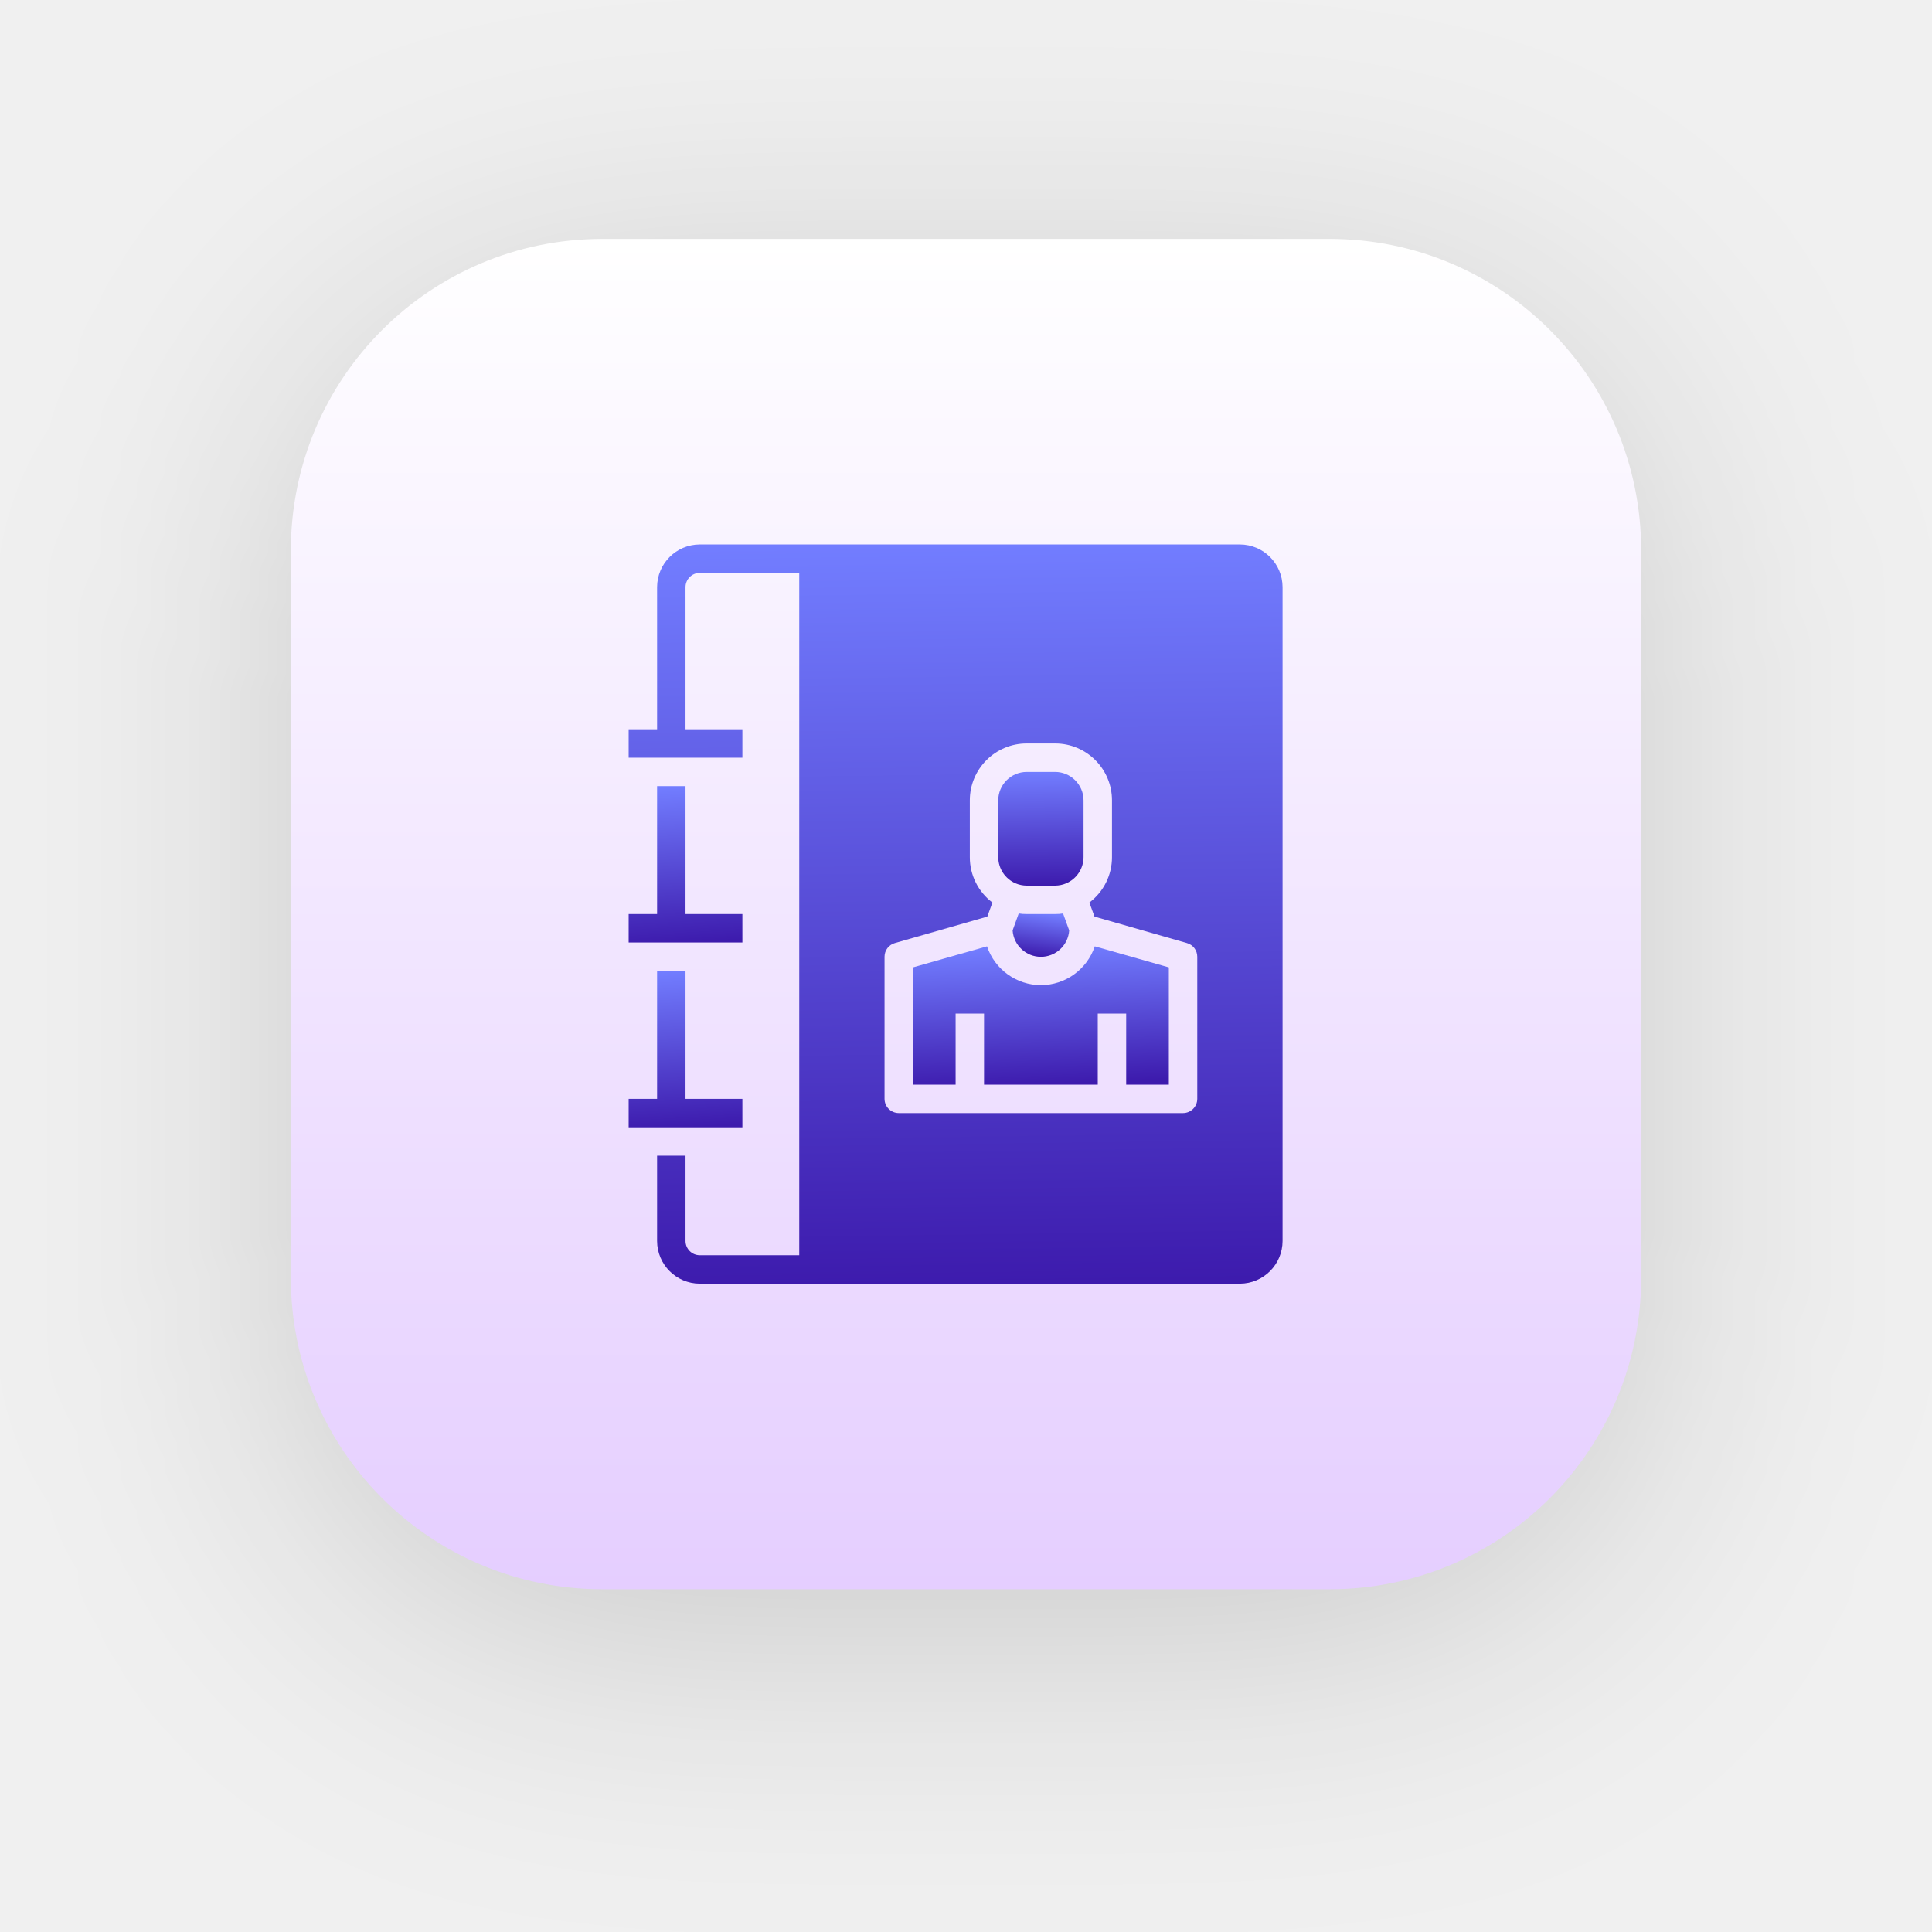
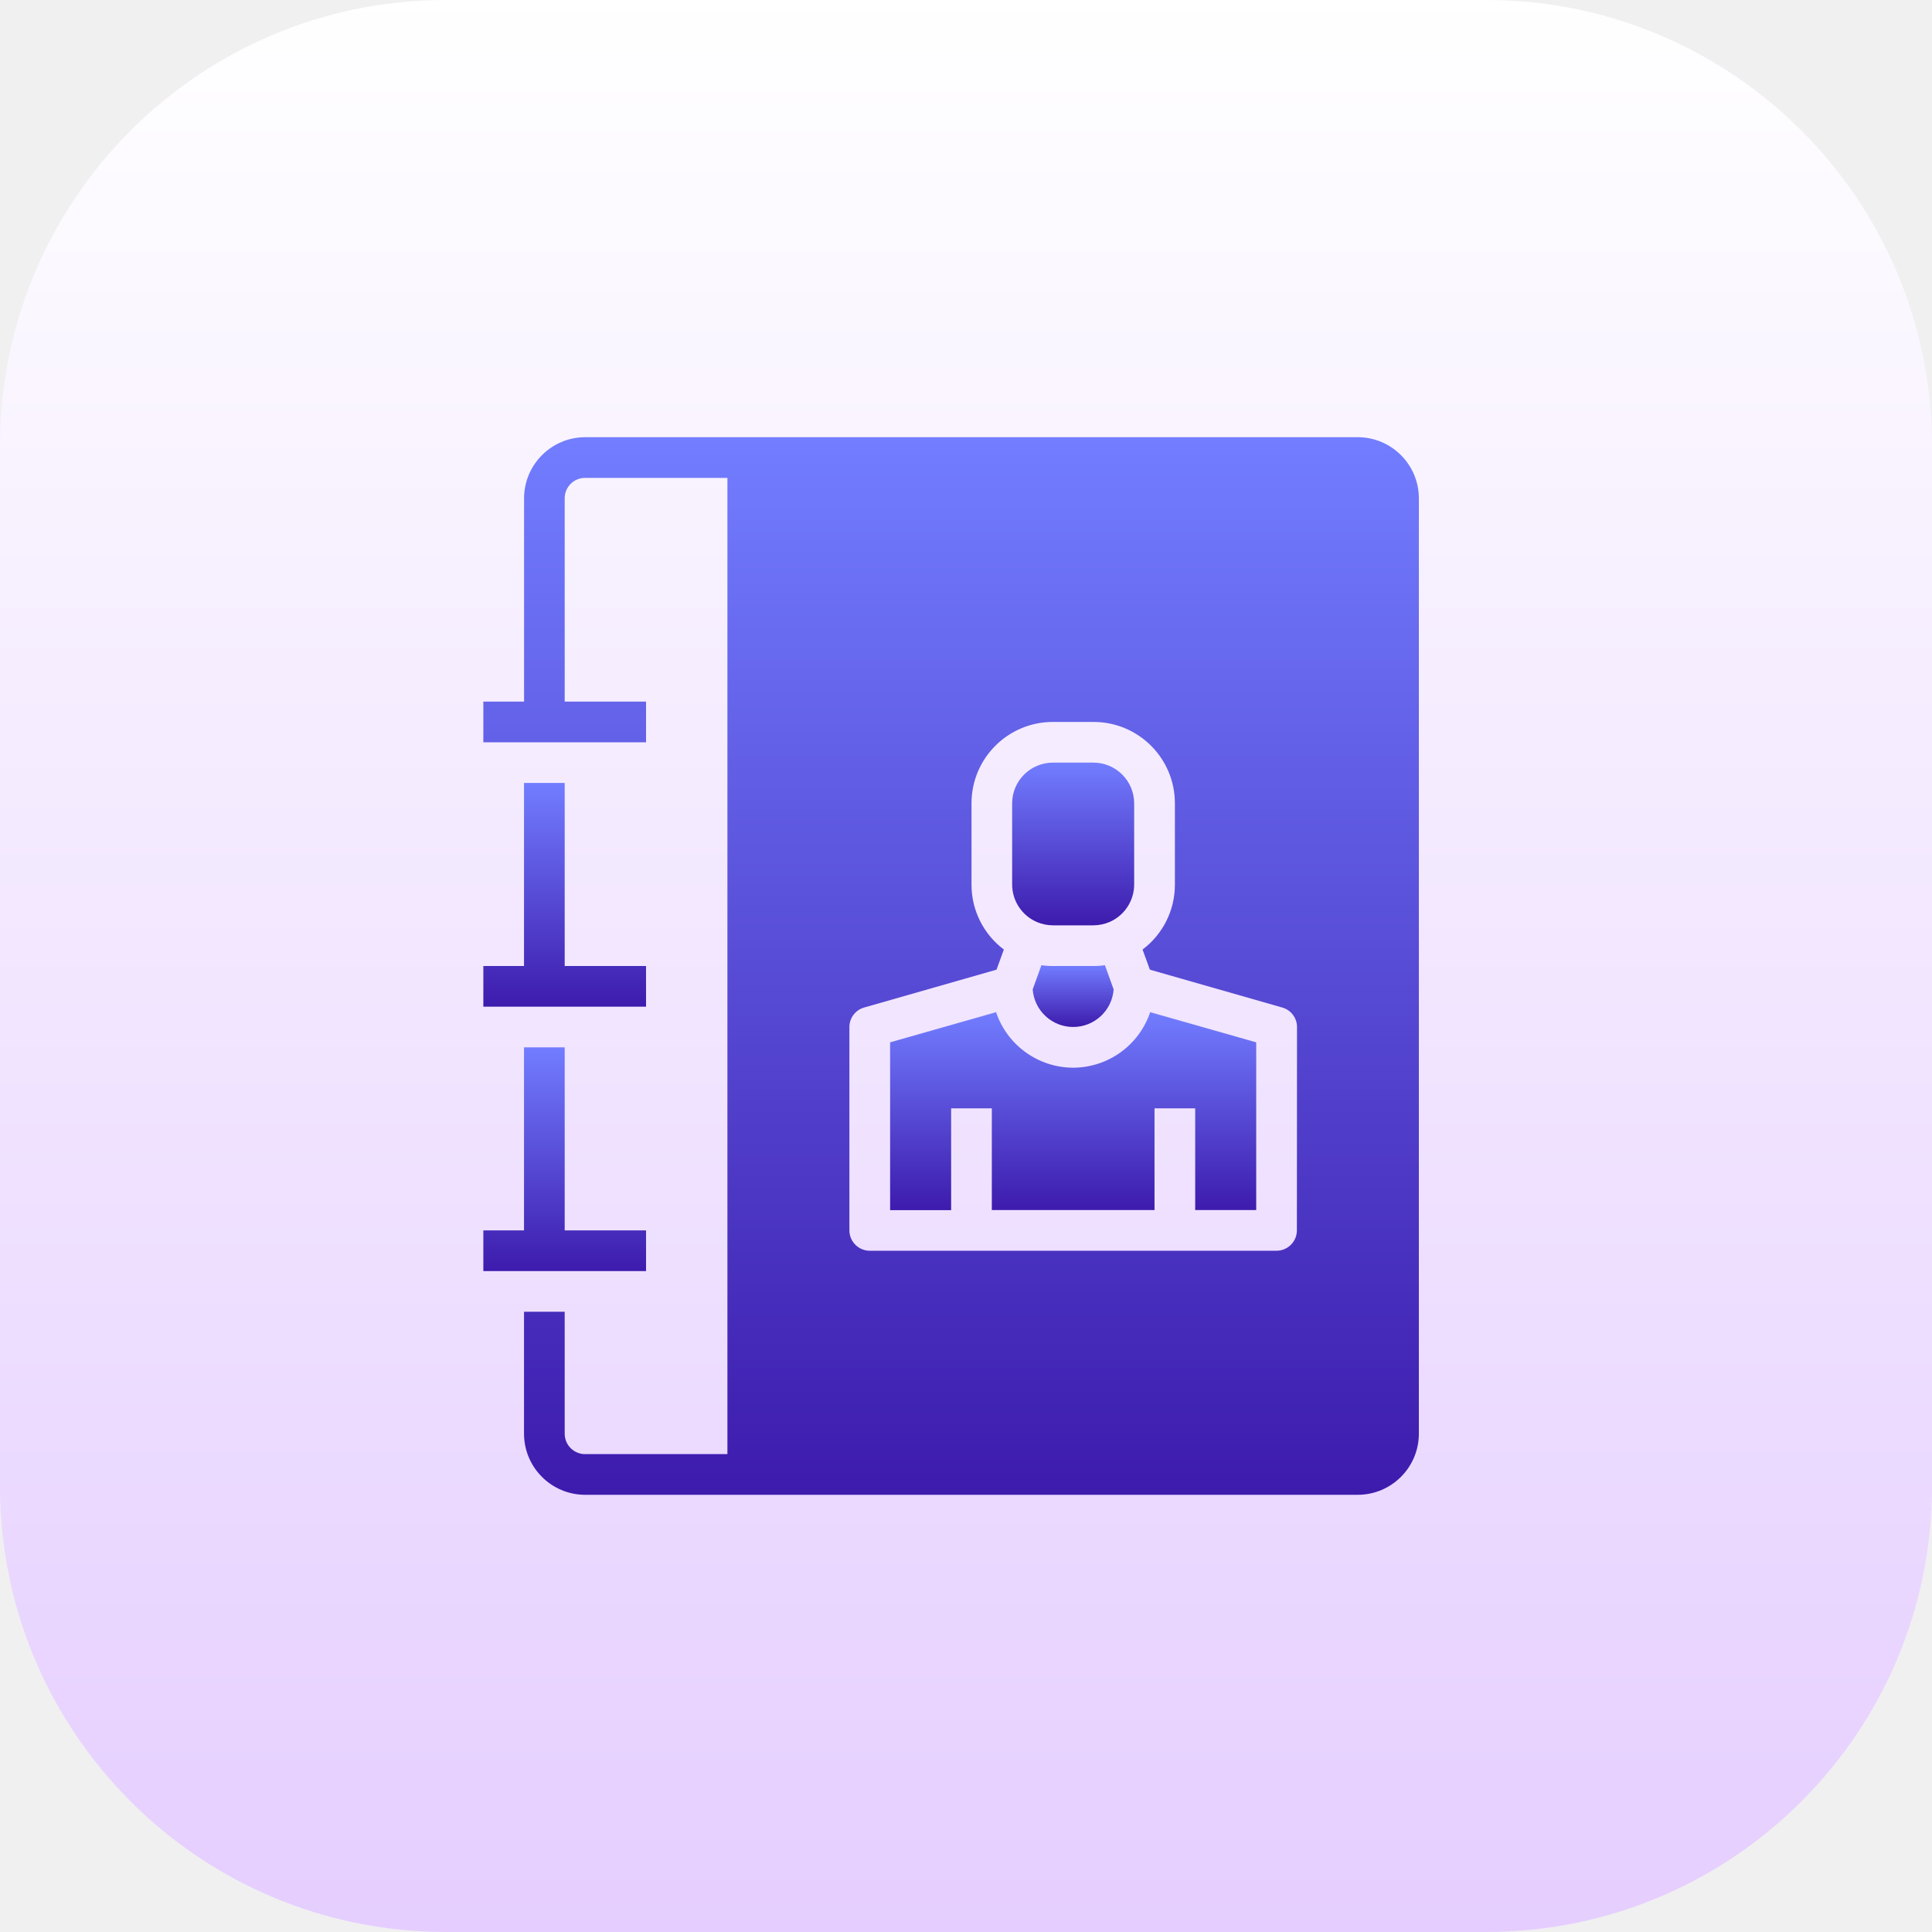
- <svg xmlns="http://www.w3.org/2000/svg" width="186" height="186" viewBox="0 0 186 186">
+ <svg xmlns="http://www.w3.org/2000/svg" id="Group_863" data-name="Group 863" width="130" height="130" viewBox="0 0 130 130">
  <defs>
-     <mask id="87wpb" width="2" height="2" x="-1" y="-1">
-       <path fill="#fff" d="M28 23h130v130H28z" />
-       <path d="M58 23h70c16.59 0 30 13.41 30 30v70c0 16.59-13.41 30-30 30H58c-16.59 0-30-13.41-30-30V53c0-16.59 13.41-30 30-30z" />
-     </mask>
-     <filter id="87wpa" width="220" height="225" x="-17" y="-22" filterUnits="userSpaceOnUse">
-       <feOffset dy="5" in="SourceGraphic" result="FeOffset1519Out" />
-       <feGaussianBlur in="FeOffset1519Out" result="FeGaussianBlur1520Out" stdDeviation="14 14" />
-     </filter>
-     <linearGradient id="87wpc" x1="93" x2="93" y1="23" y2="153" gradientUnits="userSpaceOnUse">
+     <linearGradient id="linear-gradient" x1="0.5" x2="0.5" y2="1" gradientUnits="objectBoundingBox">
      <stop offset="0" stop-color="#fff" />
      <stop offset="1" stop-color="#e5ceff" />
    </linearGradient>
-     <linearGradient id="87wpd" x1="99.89" x2="100.53" y1="91.11" y2="104.42" gradientUnits="userSpaceOnUse">
-       <stop offset="0" stop-color="#727dff" />
-       <stop offset="1" stop-color="#3d1bad" />
-     </linearGradient>
-     <linearGradient id="87wpe" x1="100.11" x2="100.32" y1="74.31" y2="85.26" gradientUnits="userSpaceOnUse">
-       <stop offset="0" stop-color="#727dff" />
-       <stop offset="1" stop-color="#3d1bad" />
-     </linearGradient>
-     <linearGradient id="87wpf" x1="100.49" x2="99.93" y1="87.95" y2="92.11" gradientUnits="userSpaceOnUse">
-       <stop offset="0" stop-color="#727dff" />
-       <stop offset="1" stop-color="#3d1bad" />
-     </linearGradient>
-     <linearGradient id="87wpg" x1="91.52" x2="92.48" y1="52.42" y2="123.58" gradientUnits="userSpaceOnUse">
-       <stop offset="0" stop-color="#727dff" />
-       <stop offset="1" stop-color="#3d1bad" />
-     </linearGradient>
-     <linearGradient id="87wph" x1="65.52" x2="66.47" y1="75.68" y2="90.74" gradientUnits="userSpaceOnUse">
-       <stop offset="0" stop-color="#727dff" />
-       <stop offset="1" stop-color="#3d1bad" />
-     </linearGradient>
-     <linearGradient id="87wpi" x1="65.52" x2="66.47" y1="93.47" y2="108.53" gradientUnits="userSpaceOnUse">
+     <linearGradient id="linear-gradient-2" x1="0.5" x2="0.5" y2="1" gradientUnits="objectBoundingBox">
      <stop offset="0" stop-color="#727dff" />
      <stop offset="1" stop-color="#3d1bad" />
    </linearGradient>
  </defs>
-   <g>
-     <g>
-       <g filter="url(#87wpa)">
-         <path fill="none" d="M58 23h70c16.59 0 30 13.41 30 30v70c0 16.59-13.41 30-30 30H58c-16.59 0-30-13.41-30-30V53c0-16.59 13.41-30 30-30z" mask="url(&quot;#87wpb&quot;)" />
-         <path fill-opacity=".16" d="M58 23h70c16.59 0 30 13.41 30 30v70c0 16.59-13.41 30-30 30H58c-16.59 0-30-13.41-30-30V53c0-16.59 13.41-30 30-30z" />
-       </g>
-       <path fill="url(#87wpc)" d="M58 23h70c16.59 0 30 13.41 30 30v70c0 16.59-13.41 30-30 30H58c-16.59 0-30-13.41-30-30V53c0-16.59 13.41-30 30-30z" />
-     </g>
-     <g>
-       <g>
-         <path fill="url(#87wpd)" d="M100.211 94.843a5.486 5.486 0 0 1-5.187-3.736l-7.13 2.025v11.29H92V97.58h2.737v6.842h10.948V97.58h2.737v6.842h4.106v-11.29l-7.13-2.025a5.487 5.487 0 0 1-5.187 3.736z" />
-       </g>
-       <g>
-         <path fill="url(#87wpe)" d="M97.775 85.044c.338.142.7.216 1.068.219h2.737c.366-.003.73-.077 1.067-.22a2.755 2.755 0 0 0 1.67-2.517v-5.474a2.746 2.746 0 0 0-2.737-2.738h-2.737a2.746 2.746 0 0 0-2.738 2.738v5.474a2.755 2.755 0 0 0 1.67 2.518z" />
-       </g>
-       <g>
-         <path fill="url(#87wpf)" d="M101.58 88h-2.737a4.721 4.721 0 0 1-.767-.055l-.588 1.629a2.73 2.73 0 0 0 5.447 0l-.59-1.629c-.253.04-.509.058-.765.055z" />
-       </g>
-       <g>
-         <path fill="url(#87wpg)" d="M119.37 52.418a4.117 4.117 0 0 1 4.106 4.105v62.953a4.117 4.117 0 0 1-4.106 4.106H67.366a4.118 4.118 0 0 1-4.106-4.106v-8.211h2.737v8.211a1.373 1.373 0 0 0 1.369 1.369h9.58v-65.69h-9.58a1.373 1.373 0 0 0-1.369 1.368V70.21h5.475v2.737H60.523v-2.737h2.737V56.523a4.118 4.118 0 0 1 4.106-4.105zm-4.105 39.687c0-.612-.409-1.15-.999-1.314l-8.895-2.545-.493-1.355a5.45 5.45 0 0 0 2.176-4.366v-5.473a5.472 5.472 0 0 0-5.474-5.475h-2.737a5.473 5.473 0 0 0-5.475 5.475v5.473a5.452 5.452 0 0 0 2.176 4.366l-.492 1.355-8.896 2.545c-.59.164-.999.702-.999 1.314v13.686a1.373 1.373 0 0 0 1.369 1.368h27.37a1.372 1.372 0 0 0 1.369-1.368z" />
-       </g>
-       <g>
-         <path fill="url(#87wph)" d="M71.472 88h-5.475V75.683H63.26V88h-2.737v2.737h10.949z" />
-       </g>
-       <g>
-         <path fill="url(#87wpi)" d="M71.472 105.791h-5.475V93.474H63.26v12.317h-2.737v2.737h10.949z" />
-       </g>
-     </g>
+   <g id="Group_50" data-name="Group 50">
+     <rect id="Rectangle_14" data-name="Rectangle 14" width="130" height="130" rx="30" fill="url(#linear-gradient)" />
+   </g>
+   <g id="Contact_Book" data-name="Contact Book" transform="translate(32.523 29.418)">
+     <path id="Path_62" data-name="Path 62" d="M41.317,38.006A5.487,5.487,0,0,1,36.13,34.27L29,36.3v11.29h4.106V40.743h2.737v6.843H46.791V40.743h2.737v6.843h4.106V36.3L46.5,34.27a5.487,5.487,0,0,1-5.187,3.736Z" transform="translate(-1.629 4.419)" fill="url(#linear-gradient-2)" />
+     <path id="Path_63" data-name="Path 63" d="M36.67,32.729a2.808,2.808,0,0,0,1.067.219h2.737a2.808,2.808,0,0,0,1.067-.219,2.754,2.754,0,0,0,1.67-2.518V24.737A2.745,2.745,0,0,0,40.474,22H37.737A2.745,2.745,0,0,0,35,24.737v5.474A2.754,2.754,0,0,0,36.67,32.729Z" transform="translate(0.582 -0.103)" fill="url(#linear-gradient-2)" />
+     <path id="Path_64" data-name="Path 64" d="M40.1,32.015H37.365a4.7,4.7,0,0,1-.766-.055l-.588,1.629a2.731,2.731,0,0,0,5.447,0l-.588-1.629A4.7,4.7,0,0,1,40.1,32.015Z" transform="translate(0.954 3.567)" fill="url(#linear-gradient-2)" />
+     <path id="Path_65" data-name="Path 65" d="M67.847,6h-52a4.118,4.118,0,0,0-4.106,4.106V23.791H9v2.737H19.948V23.791H14.474V10.106a1.373,1.373,0,0,1,1.369-1.369h9.58v65.69h-9.58a1.373,1.373,0,0,1-1.369-1.369V64.847H11.737v8.211a4.118,4.118,0,0,0,4.106,4.106h52a4.118,4.118,0,0,0,4.106-4.106V10.106A4.118,4.118,0,0,0,67.847,6ZM63.742,59.373a1.373,1.373,0,0,1-1.369,1.369H35a1.373,1.373,0,0,1-1.369-1.369V45.688a1.363,1.363,0,0,1,1-1.314l8.9-2.545.493-1.355a5.45,5.45,0,0,1-2.176-4.366V30.634a5.473,5.473,0,0,1,5.474-5.474h2.737a5.473,5.473,0,0,1,5.474,5.474v5.474a5.45,5.45,0,0,1-2.176,4.366l.493,1.355,8.9,2.545a1.363,1.363,0,0,1,1,1.314Z" transform="translate(-9 -6)" fill="url(#linear-gradient-2)" />
+     <path id="Path_66" data-name="Path 66" d="M19.948,35.317H14.474V23H11.737V35.317H9v2.737H19.948Z" transform="translate(-9 0.265)" fill="url(#linear-gradient-2)" />
+     <path id="Path_67" data-name="Path 67" d="M19.948,48.317H14.474V36H11.737V48.317H9v2.737H19.948Z" transform="translate(-9 5.056)" fill="url(#linear-gradient-2)" />
  </g>
</svg>
